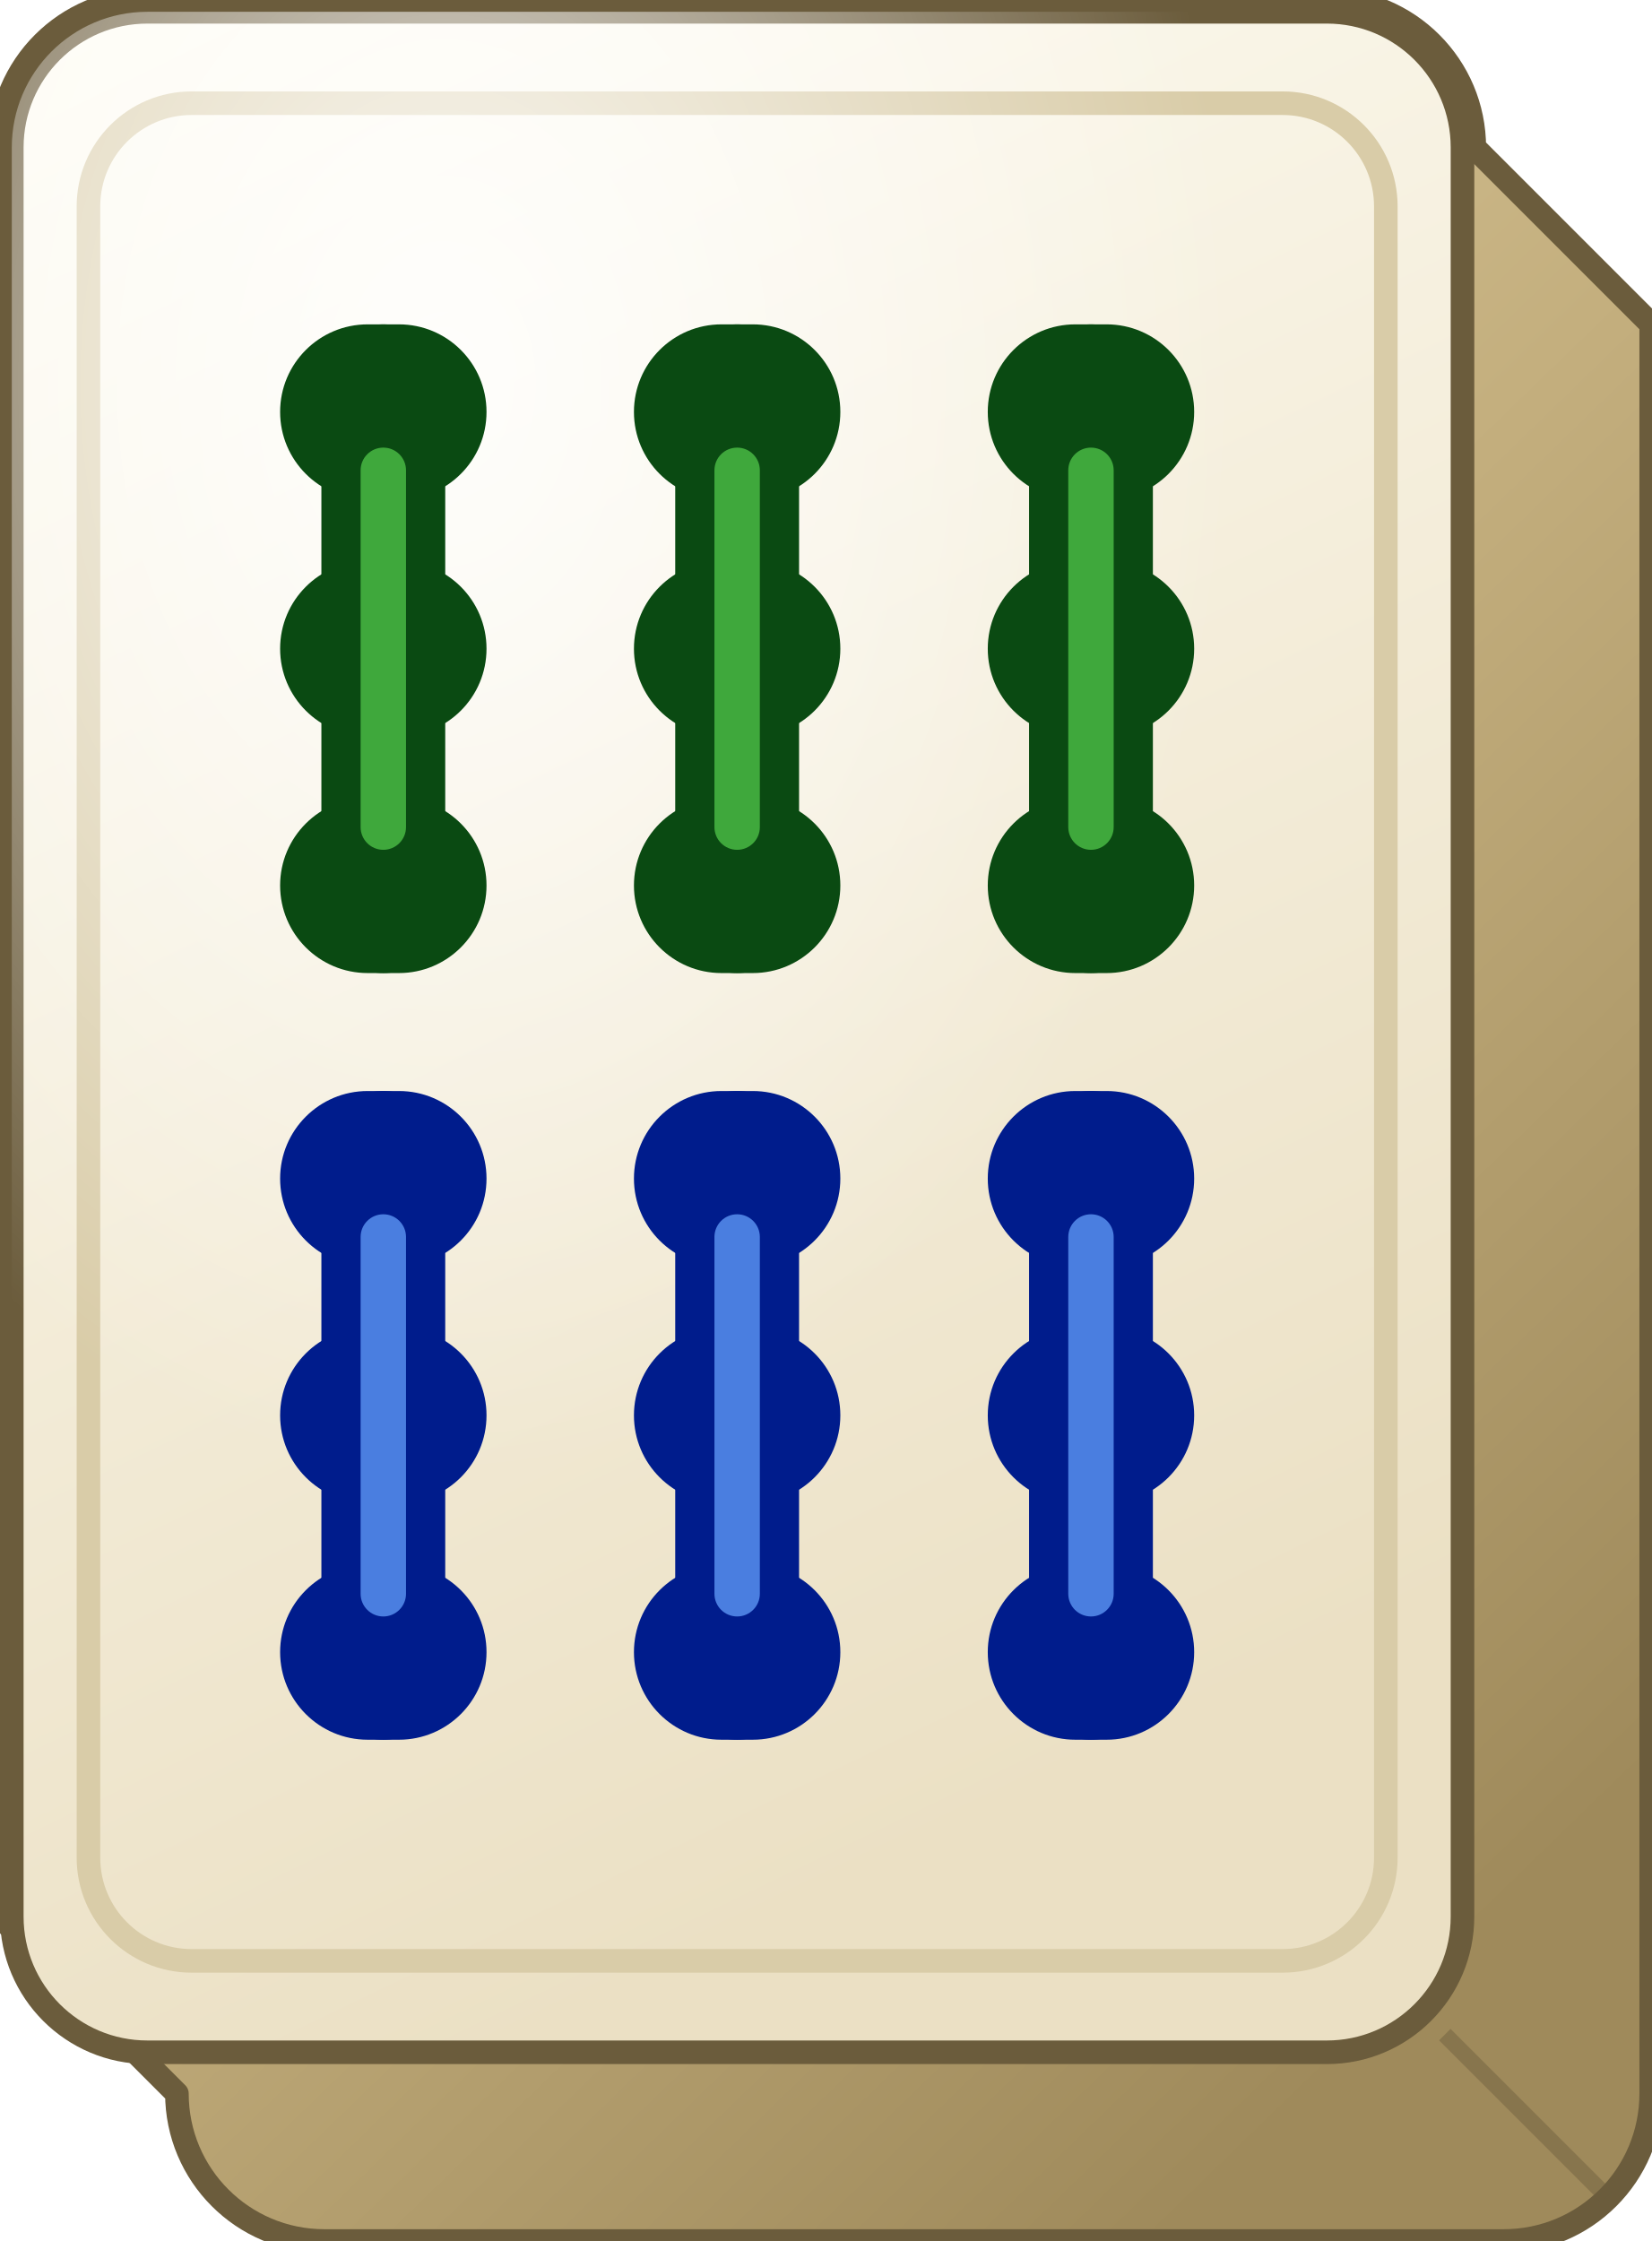
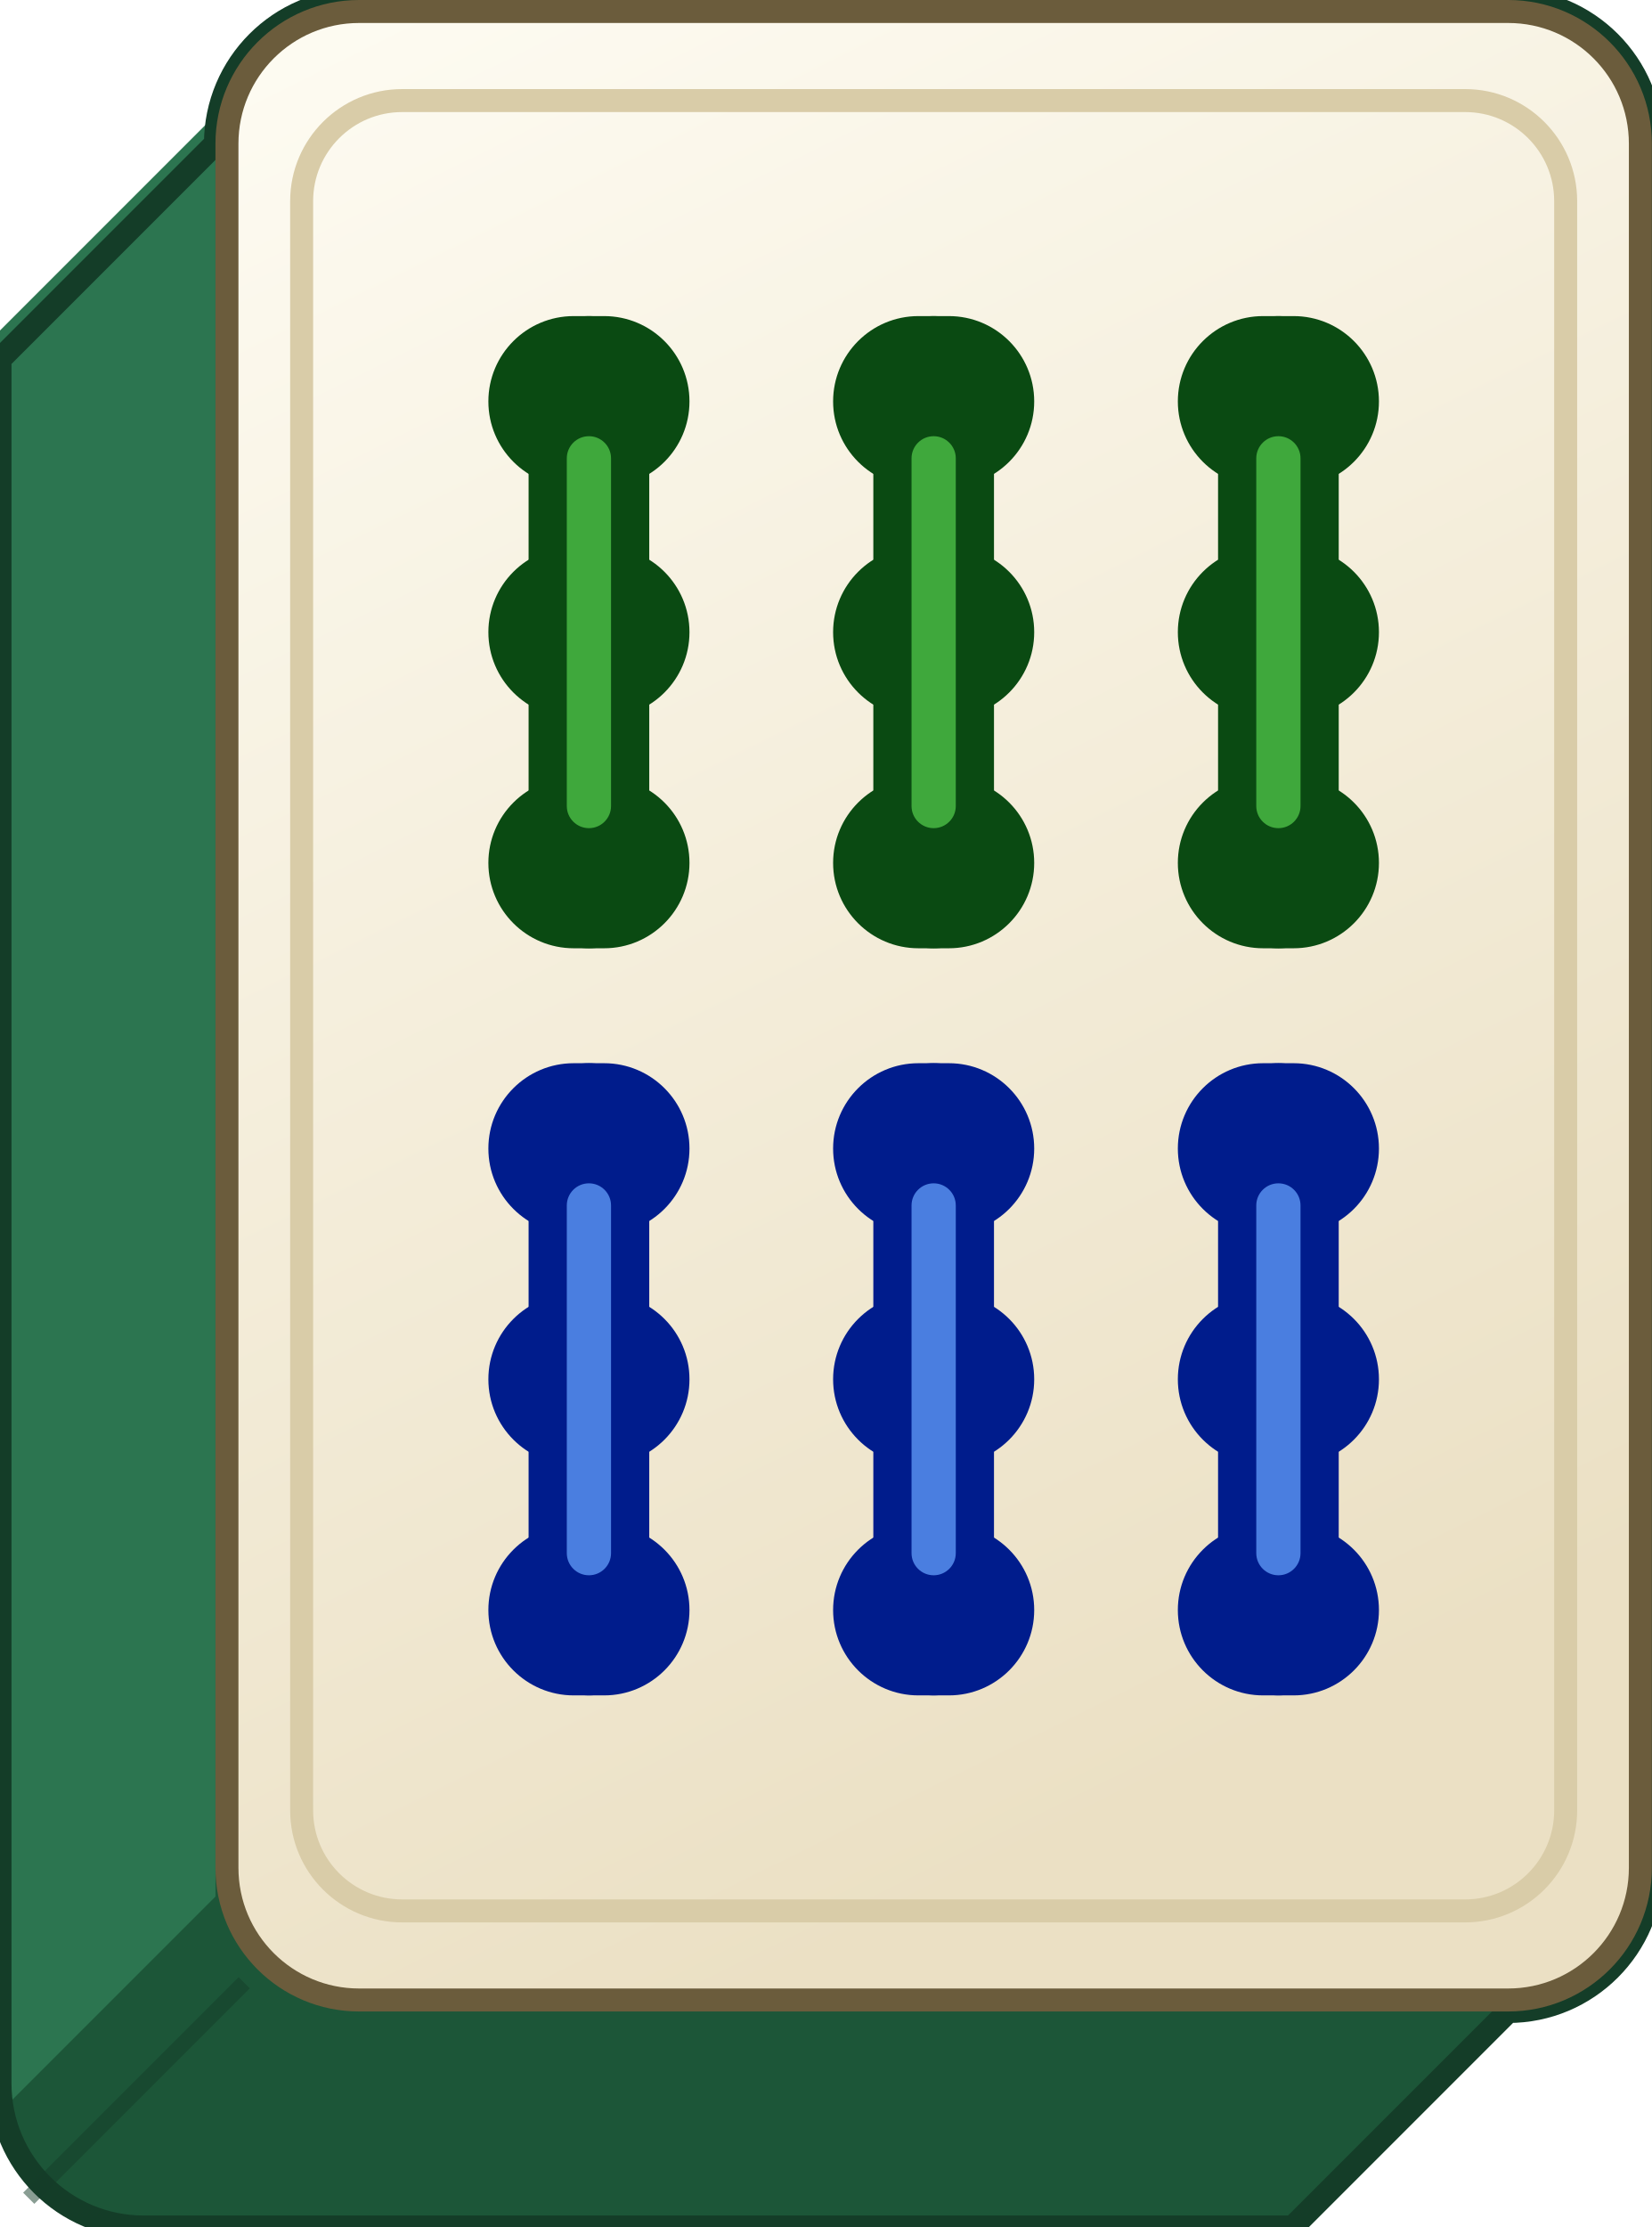
- <svg xmlns="http://www.w3.org/2000/svg" viewBox="0 0 112 152" width="112" height="152" role="img" aria-label="Bambú 6">
+ <svg xmlns="http://www.w3.org/2000/svg" viewBox="0 0 115 155" width="115" height="155" role="img" aria-label="Bambú 6">
  <defs>
    <linearGradient id="mjFace" x1="0" y1="0" x2="0.35" y2="1">
      <stop offset="0" stop-color="#FEFCF3" />
      <stop offset="1" stop-color="#EBE0C4" />
    </linearGradient>
-     <linearGradient id="mjSide" x1="0" y1="0" x2="0.7" y2="1">
-       <stop offset="0" stop-color="#E4D6AE" />
-       <stop offset="0.55" stop-color="#C4AF7E" />
-       <stop offset="1" stop-color="#9F8A5B" />
-     </linearGradient>
    <linearGradient id="mjBack" x1="0" y1="0" x2="0.4" y2="1">
      <stop offset="0" stop-color="#3E7F63" />
      <stop offset="1" stop-color="#1E4D3B" />
    </linearGradient>
-     <radialGradient id="mjGloss" cx="0.3" cy="0.18" r="0.9">
-       <stop offset="0" stop-color="#ffffff" stop-opacity="0.85" />
-       <stop offset="0.6" stop-color="#ffffff" stop-opacity="0" />
-     </radialGradient>
  </defs>
-   <path d="M10,0 L90,0 A10,10 0 0 1 100,10 L112,22 L112,142 A10,10 0 0 1 102,152 L22,152 A10,10 0 0 1 12,142 L0,130 L0,10 A10,10 0 0 1 10,0 Z" fill="url(#mjSide)" stroke="#6B5C3C" stroke-width="1.6" stroke-linejoin="round" />
-   <path d="M98,138 L109,149" stroke="#6B5C3C" stroke-width="1.1" stroke-opacity="0.45" />
-   <rect x="0.8" y="0.8" width="98.4" height="138.4" rx="9.2" fill="url(#mjFace)" stroke="#6B5C3C" stroke-width="1.6" />
-   <rect x="6" y="7" width="88" height="126" rx="7" fill="none" stroke="#D9CCA8" stroke-width="1.6" />
-   <rect x="0.8" y="0.8" width="98.4" height="138.4" rx="9.2" fill="url(#mjGloss)" />
-   <g id="face" transform="translate(9,11)">
+   <path d="M25,0 L105,0 A10,10 0 0 1 115,10 L115,130 A10,10 0 0 1 105,140 L90,155 L10,155 A10,10 0 0 1 0,145 L0,25 L15,10 A10,10 0 0 1 25,0 Z" fill="#1C5638" />
+   <path d="M15,8 L0,23 L0,147 L15,132 Z" fill="#2C7550" />
+   <path d="M25,0 L105,0 A10,10 0 0 1 115,10 L115,130 A10,10 0 0 1 105,140 L90,155 L10,155 A10,10 0 0 1 0,145 L0,25 L15,10 A10,10 0 0 1 25,0 Z" fill="none" stroke="#143D28" stroke-width="1.6" stroke-linejoin="round" />
+   <path d="M17,138 L2,153" stroke="#143D28" stroke-width="1.1" stroke-opacity="0.5" />
+   <rect x="15.8" y="0.8" width="98.4" height="138.4" rx="9.2" fill="url(#mjFace)" stroke="#6B5C3C" stroke-width="1.6" />
+   <rect x="21" y="7" width="88" height="126" rx="7" fill="none" stroke="#D9CCA8" stroke-width="1.6" />
+   <g id="face" transform="translate(24,11)">
    <g>
      <rect x="12.8" y="11" width="8.4" height="44" rx="4.2" fill="#0A4A12" />
      <rect x="10" y="11" width="14" height="11.88" rx="5.94" fill="#0A4A12" />
      <rect x="10" y="27.06" width="14" height="11.88" rx="5.94" fill="#0A4A12" />
      <rect x="10" y="43.12" width="14" height="11.88" rx="5.94" fill="#0A4A12" />
      <rect x="15.46" y="19.36" width="3.08" height="27.28" rx="1.54" fill="#3FA83C" />
    </g>
    <g>
      <rect x="36.8" y="11" width="8.4" height="44" rx="4.2" fill="#0A4A12" />
      <rect x="34" y="11" width="14" height="11.88" rx="5.94" fill="#0A4A12" />
      <rect x="34" y="27.06" width="14" height="11.88" rx="5.94" fill="#0A4A12" />
      <rect x="34" y="43.12" width="14" height="11.88" rx="5.94" fill="#0A4A12" />
      <rect x="39.46" y="19.36" width="3.08" height="27.28" rx="1.54" fill="#3FA83C" />
    </g>
    <g>
      <rect x="60.8" y="11" width="8.4" height="44" rx="4.2" fill="#0A4A12" />
      <rect x="58" y="11" width="14" height="11.88" rx="5.94" fill="#0A4A12" />
      <rect x="58" y="27.06" width="14" height="11.88" rx="5.94" fill="#0A4A12" />
      <rect x="58" y="43.12" width="14" height="11.88" rx="5.94" fill="#0A4A12" />
      <rect x="63.46" y="19.36" width="3.08" height="27.28" rx="1.54" fill="#3FA83C" />
    </g>
    <g>
      <rect x="12.8" y="63" width="8.4" height="44" rx="4.2" fill="#001C8C" />
      <rect x="10" y="63" width="14" height="11.88" rx="5.94" fill="#001C8C" />
      <rect x="10" y="79.06" width="14" height="11.88" rx="5.94" fill="#001C8C" />
      <rect x="10" y="95.12" width="14" height="11.88" rx="5.94" fill="#001C8C" />
      <rect x="15.46" y="71.36" width="3.08" height="27.28" rx="1.54" fill="#4A7EE0" />
    </g>
    <g>
      <rect x="36.8" y="63" width="8.4" height="44" rx="4.2" fill="#001C8C" />
      <rect x="34" y="63" width="14" height="11.88" rx="5.94" fill="#001C8C" />
      <rect x="34" y="79.06" width="14" height="11.88" rx="5.94" fill="#001C8C" />
      <rect x="34" y="95.12" width="14" height="11.88" rx="5.94" fill="#001C8C" />
      <rect x="39.46" y="71.36" width="3.08" height="27.28" rx="1.54" fill="#4A7EE0" />
    </g>
    <g>
      <rect x="60.8" y="63" width="8.4" height="44" rx="4.2" fill="#001C8C" />
      <rect x="58" y="63" width="14" height="11.88" rx="5.94" fill="#001C8C" />
      <rect x="58" y="79.06" width="14" height="11.88" rx="5.94" fill="#001C8C" />
      <rect x="58" y="95.12" width="14" height="11.88" rx="5.94" fill="#001C8C" />
      <rect x="63.46" y="71.36" width="3.08" height="27.28" rx="1.54" fill="#4A7EE0" />
    </g>
  </g>
</svg>
